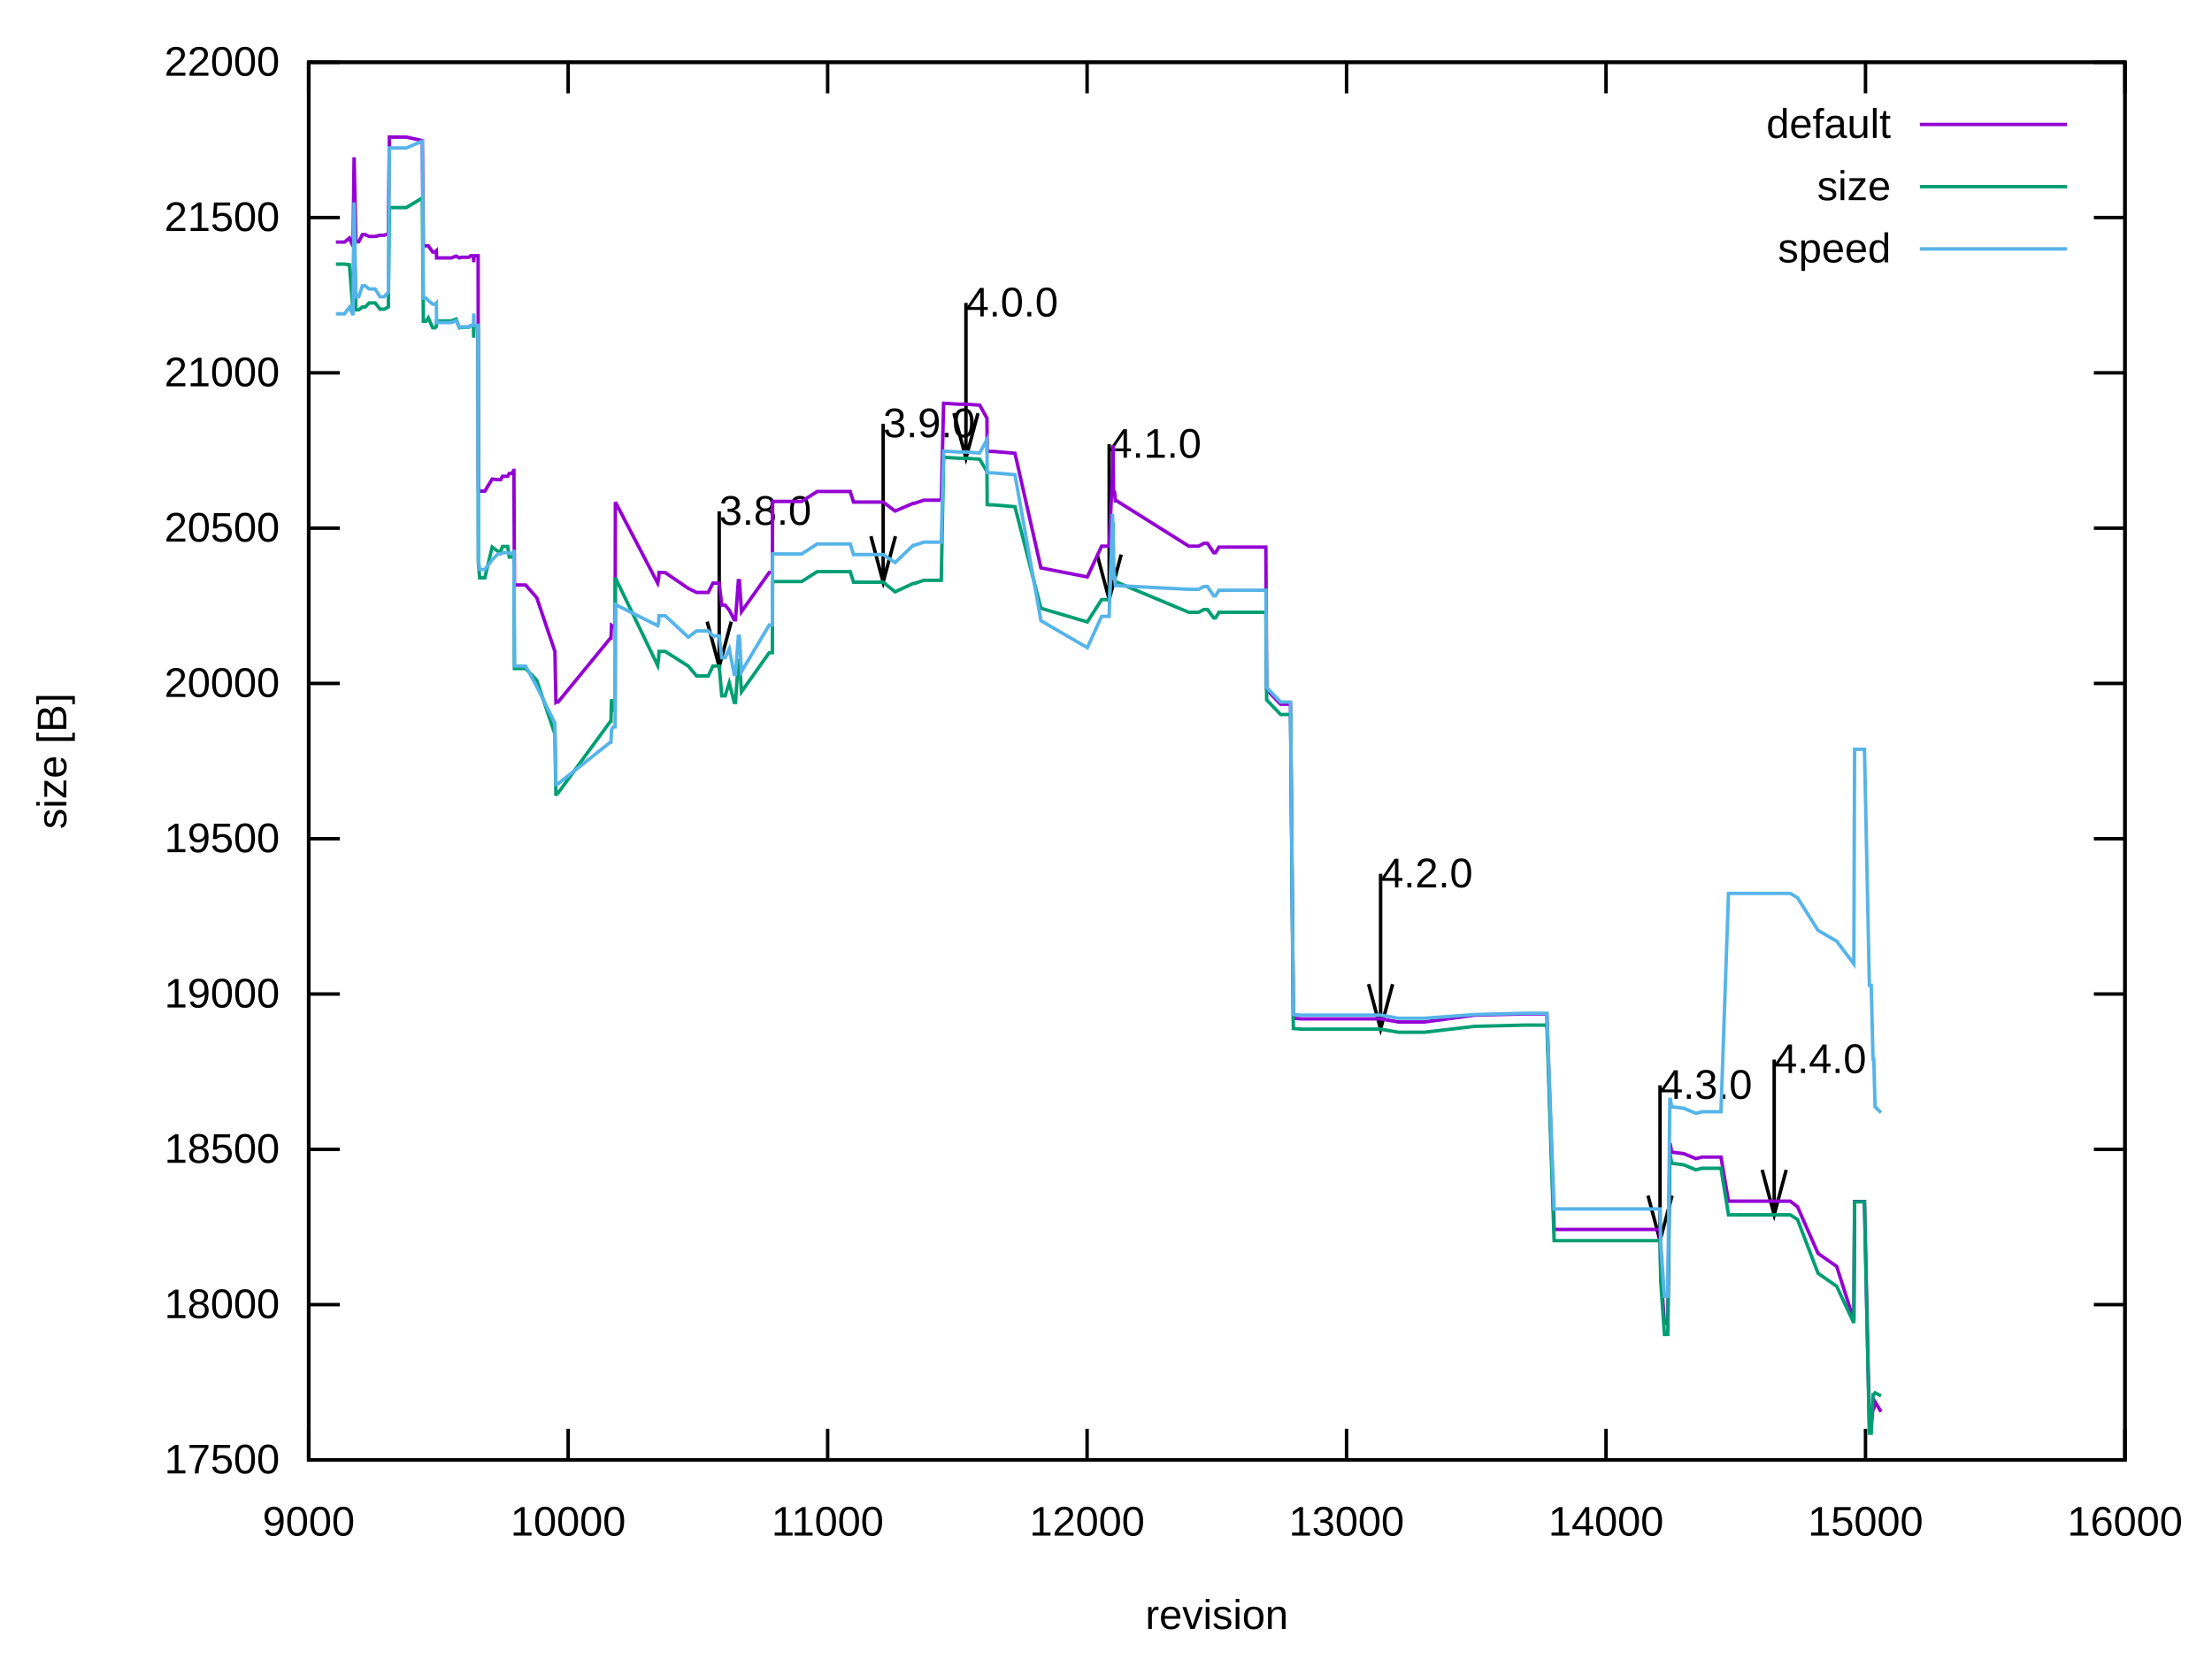
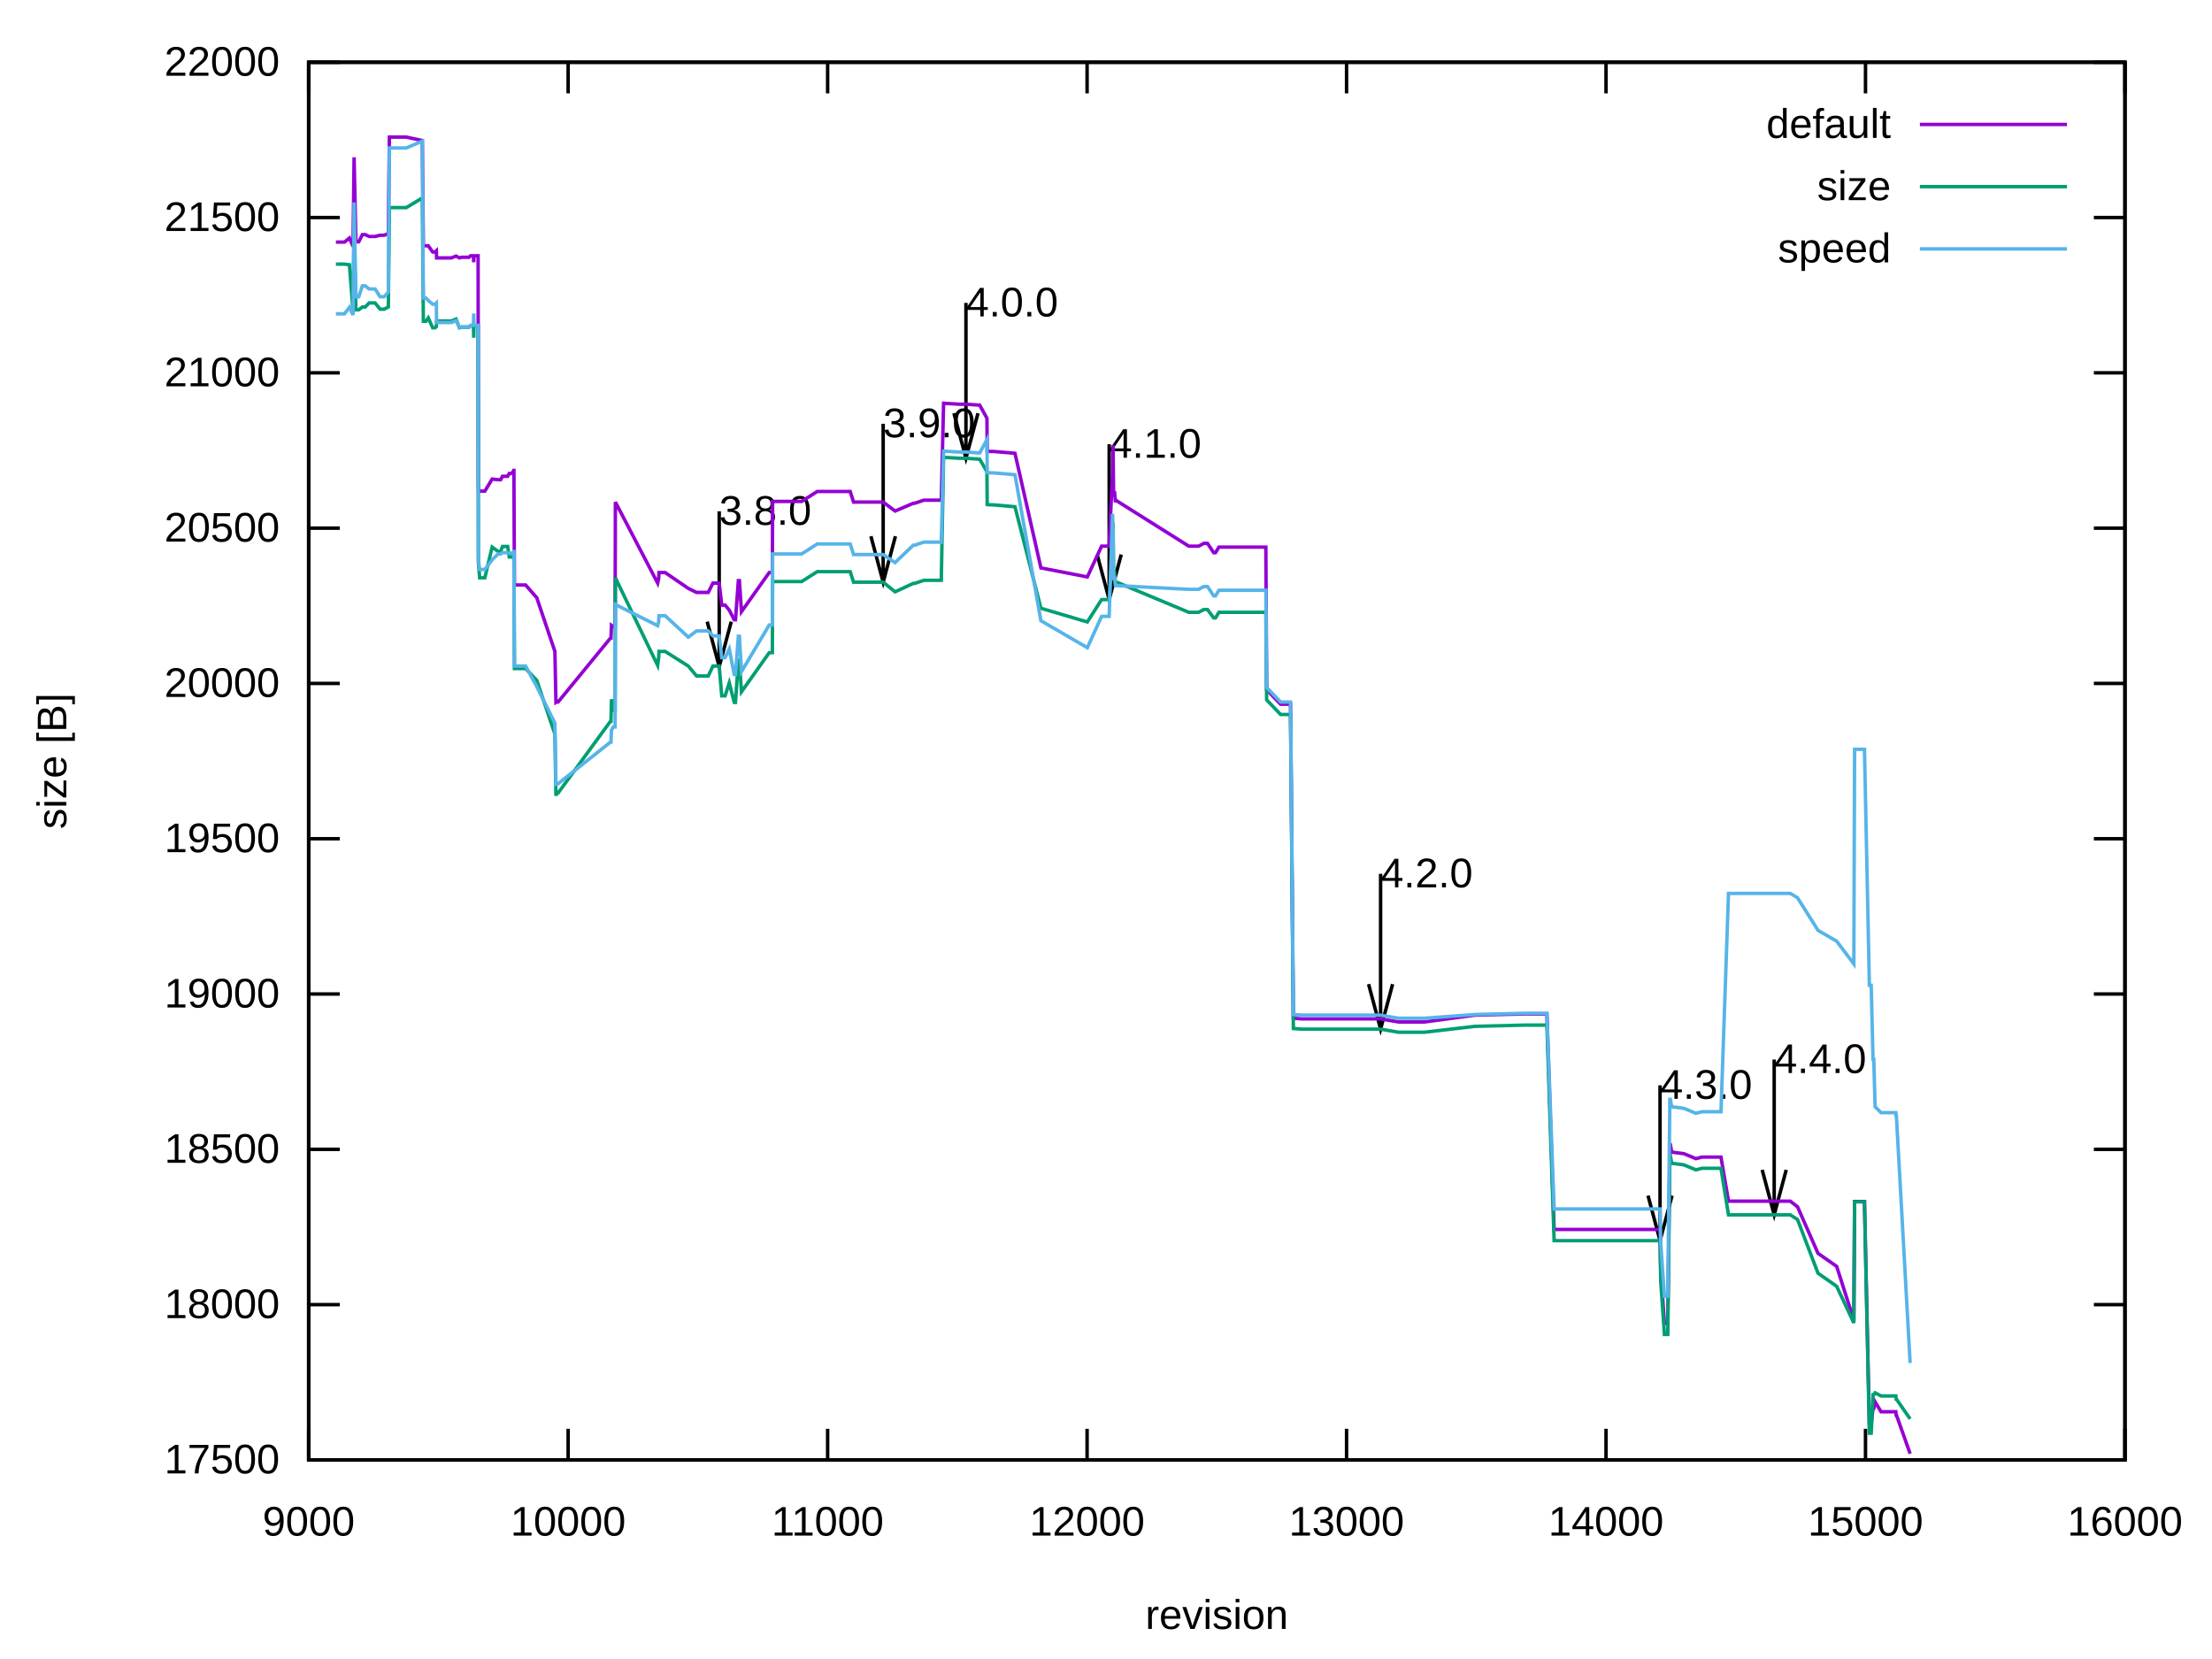
<svg xmlns="http://www.w3.org/2000/svg" xmlns:xlink="http://www.w3.org/1999/xlink" width="640" height="480" viewBox="0 0 640 480">
  <g id="gnuplot_canvas">
    <rect x="0" y="0" width="640" height="480" fill="none" />
    <defs>
      <circle id="gpDot" r="0.5" stroke-width="0.5" stroke="currentColor" />
      <path id="gpPt0" stroke-width="0.222" stroke="currentColor" d="M-1,0 h2 M0,-1 v2" />
      <path id="gpPt1" stroke-width="0.222" stroke="currentColor" d="M-1,-1 L1,1 M1,-1 L-1,1" />
      <path id="gpPt2" stroke-width="0.222" stroke="currentColor" d="M-1,0 L1,0 M0,-1 L0,1 M-1,-1 L1,1 M-1,1 L1,-1" />
      <rect id="gpPt3" stroke-width="0.222" stroke="currentColor" x="-1" y="-1" width="2" height="2" />
      <rect id="gpPt4" stroke-width="0.222" stroke="currentColor" fill="currentColor" x="-1" y="-1" width="2" height="2" />
      <circle id="gpPt5" stroke-width="0.222" stroke="currentColor" cx="0" cy="0" r="1" />
      <use xlink:href="#gpPt5" id="gpPt6" fill="currentColor" stroke="none" />
      <path id="gpPt7" stroke-width="0.222" stroke="currentColor" d="M0,-1.33 L-1.33,0.67 L1.33,0.67 z" />
      <use xlink:href="#gpPt7" id="gpPt8" fill="currentColor" stroke="none" />
      <use xlink:href="#gpPt7" id="gpPt9" stroke="currentColor" transform="rotate(180)" />
      <use xlink:href="#gpPt9" id="gpPt10" fill="currentColor" stroke="none" />
      <use xlink:href="#gpPt3" id="gpPt11" stroke="currentColor" transform="rotate(45)" />
      <use xlink:href="#gpPt11" id="gpPt12" fill="currentColor" stroke="none" />
      <path id="gpPt13" stroke-width="0.222" stroke="currentColor" d="M0,1.330 L1.265,0.411 L0.782,-1.067 L-0.782,-1.076 L-1.265,0.411 z" />
      <use xlink:href="#gpPt13" id="gpPt14" fill="currentColor" stroke="none" />
      <filter id="textbox" filterUnits="objectBoundingBox" x="0" y="0" height="1" width="1">
        <feFlood flood-color="white" flood-opacity="1" result="bgnd" />
        <feComposite in="SourceGraphic" in2="bgnd" operator="atop" />
      </filter>
      <filter id="greybox" filterUnits="objectBoundingBox" x="0" y="0" height="1" width="1">
        <feFlood flood-color="lightgrey" flood-opacity="1" result="grey" />
        <feComposite in="SourceGraphic" in2="grey" operator="atop" />
      </filter>
    </defs>
    <g fill="none" color="white" stroke="currentColor" stroke-width="1.00" stroke-linecap="butt" stroke-linejoin="miter">
</g>
    <g fill="none" color="black" stroke="currentColor" stroke-width="1.00" stroke-linecap="butt" stroke-linejoin="miter">
      <path stroke="black" d="M89.31,422.40 L98.31,422.40 M614.82,422.40 L605.82,422.40  " />
      <g transform="translate(80.92,426.30)" stroke="none" fill="black" font-family="Arial" font-size="12.00" text-anchor="end">
        <text>
          <tspan font-family="Arial"> 17500</tspan>
        </text>
      </g>
    </g>
    <g fill="none" color="black" stroke="currentColor" stroke-width="1.00" stroke-linecap="butt" stroke-linejoin="miter">
      <path stroke="black" d="M89.31,377.47 L98.31,377.47 M614.82,377.47 L605.82,377.47  " />
      <g transform="translate(80.92,381.37)" stroke="none" fill="black" font-family="Arial" font-size="12.00" text-anchor="end">
        <text>
          <tspan font-family="Arial"> 18000</tspan>
        </text>
      </g>
    </g>
    <g fill="none" color="black" stroke="currentColor" stroke-width="1.00" stroke-linecap="butt" stroke-linejoin="miter">
      <path stroke="black" d="M89.31,332.54 L98.31,332.54 M614.82,332.54 L605.82,332.54  " />
      <g transform="translate(80.92,336.44)" stroke="none" fill="black" font-family="Arial" font-size="12.00" text-anchor="end">
        <text>
          <tspan font-family="Arial"> 18500</tspan>
        </text>
      </g>
    </g>
    <g fill="none" color="black" stroke="currentColor" stroke-width="1.00" stroke-linecap="butt" stroke-linejoin="miter">
      <path stroke="black" d="M89.31,287.60 L98.31,287.60 M614.82,287.60 L605.82,287.60  " />
      <g transform="translate(80.92,291.50)" stroke="none" fill="black" font-family="Arial" font-size="12.00" text-anchor="end">
        <text>
          <tspan font-family="Arial"> 19000</tspan>
        </text>
      </g>
    </g>
    <g fill="none" color="black" stroke="currentColor" stroke-width="1.00" stroke-linecap="butt" stroke-linejoin="miter">
      <path stroke="black" d="M89.31,242.67 L98.31,242.67 M614.82,242.67 L605.82,242.67  " />
      <g transform="translate(80.92,246.57)" stroke="none" fill="black" font-family="Arial" font-size="12.00" text-anchor="end">
        <text>
          <tspan font-family="Arial"> 19500</tspan>
        </text>
      </g>
    </g>
    <g fill="none" color="black" stroke="currentColor" stroke-width="1.00" stroke-linecap="butt" stroke-linejoin="miter">
      <path stroke="black" d="M89.31,197.74 L98.31,197.74 M614.82,197.74 L605.82,197.74  " />
      <g transform="translate(80.92,201.64)" stroke="none" fill="black" font-family="Arial" font-size="12.00" text-anchor="end">
        <text>
          <tspan font-family="Arial"> 20000</tspan>
        </text>
      </g>
    </g>
    <g fill="none" color="black" stroke="currentColor" stroke-width="1.00" stroke-linecap="butt" stroke-linejoin="miter">
      <path stroke="black" d="M89.31,152.81 L98.31,152.81 M614.82,152.81 L605.82,152.81  " />
      <g transform="translate(80.92,156.71)" stroke="none" fill="black" font-family="Arial" font-size="12.00" text-anchor="end">
        <text>
          <tspan font-family="Arial"> 20500</tspan>
        </text>
      </g>
    </g>
    <g fill="none" color="black" stroke="currentColor" stroke-width="1.00" stroke-linecap="butt" stroke-linejoin="miter">
      <path stroke="black" d="M89.31,107.87 L98.31,107.87 M614.82,107.87 L605.82,107.87  " />
      <g transform="translate(80.92,111.77)" stroke="none" fill="black" font-family="Arial" font-size="12.00" text-anchor="end">
        <text>
          <tspan font-family="Arial"> 21000</tspan>
        </text>
      </g>
    </g>
    <g fill="none" color="black" stroke="currentColor" stroke-width="1.00" stroke-linecap="butt" stroke-linejoin="miter">
      <path stroke="black" d="M89.31,62.94 L98.31,62.94 M614.82,62.94 L605.82,62.94  " />
      <g transform="translate(80.92,66.84)" stroke="none" fill="black" font-family="Arial" font-size="12.00" text-anchor="end">
        <text>
          <tspan font-family="Arial"> 21500</tspan>
        </text>
      </g>
    </g>
    <g fill="none" color="black" stroke="currentColor" stroke-width="1.00" stroke-linecap="butt" stroke-linejoin="miter">
      <path stroke="black" d="M89.31,18.01 L98.31,18.01 M614.82,18.01 L605.82,18.01  " />
      <g transform="translate(80.92,21.91)" stroke="none" fill="black" font-family="Arial" font-size="12.00" text-anchor="end">
        <text>
          <tspan font-family="Arial"> 22000</tspan>
        </text>
      </g>
    </g>
    <g fill="none" color="black" stroke="currentColor" stroke-width="1.00" stroke-linecap="butt" stroke-linejoin="miter">
      <path stroke="black" d="M89.31,422.40 L89.31,413.40 M89.31,18.01 L89.31,27.01  " />
      <g transform="translate(89.31,444.30)" stroke="none" fill="black" font-family="Arial" font-size="12.00" text-anchor="middle">
        <text>
          <tspan font-family="Arial"> 9000</tspan>
        </text>
      </g>
    </g>
    <g fill="none" color="black" stroke="currentColor" stroke-width="1.00" stroke-linecap="butt" stroke-linejoin="miter">
      <path stroke="black" d="M164.38,422.40 L164.38,413.40 M164.38,18.01 L164.38,27.01  " />
      <g transform="translate(164.38,444.30)" stroke="none" fill="black" font-family="Arial" font-size="12.00" text-anchor="middle">
        <text>
          <tspan font-family="Arial"> 10000</tspan>
        </text>
      </g>
    </g>
    <g fill="none" color="black" stroke="currentColor" stroke-width="1.00" stroke-linecap="butt" stroke-linejoin="miter">
      <path stroke="black" d="M239.46,422.40 L239.46,413.40 M239.46,18.01 L239.46,27.01  " />
      <g transform="translate(239.46,444.30)" stroke="none" fill="black" font-family="Arial" font-size="12.00" text-anchor="middle">
        <text>
          <tspan font-family="Arial"> 11000</tspan>
        </text>
      </g>
    </g>
    <g fill="none" color="black" stroke="currentColor" stroke-width="1.00" stroke-linecap="butt" stroke-linejoin="miter">
      <path stroke="black" d="M314.53,422.40 L314.53,413.40 M314.53,18.01 L314.53,27.01  " />
      <g transform="translate(314.53,444.30)" stroke="none" fill="black" font-family="Arial" font-size="12.00" text-anchor="middle">
        <text>
          <tspan font-family="Arial"> 12000</tspan>
        </text>
      </g>
    </g>
    <g fill="none" color="black" stroke="currentColor" stroke-width="1.00" stroke-linecap="butt" stroke-linejoin="miter">
      <path stroke="black" d="M389.60,422.40 L389.60,413.40 M389.60,18.01 L389.60,27.01  " />
      <g transform="translate(389.60,444.30)" stroke="none" fill="black" font-family="Arial" font-size="12.00" text-anchor="middle">
        <text>
          <tspan font-family="Arial"> 13000</tspan>
        </text>
      </g>
    </g>
    <g fill="none" color="black" stroke="currentColor" stroke-width="1.00" stroke-linecap="butt" stroke-linejoin="miter">
      <path stroke="black" d="M464.67,422.40 L464.67,413.40 M464.67,18.01 L464.67,27.01  " />
      <g transform="translate(464.67,444.30)" stroke="none" fill="black" font-family="Arial" font-size="12.00" text-anchor="middle">
        <text>
          <tspan font-family="Arial"> 14000</tspan>
        </text>
      </g>
    </g>
    <g fill="none" color="black" stroke="currentColor" stroke-width="1.00" stroke-linecap="butt" stroke-linejoin="miter">
      <path stroke="black" d="M539.75,422.40 L539.75,413.40 M539.75,18.01 L539.75,27.01  " />
      <g transform="translate(539.75,444.30)" stroke="none" fill="black" font-family="Arial" font-size="12.00" text-anchor="middle">
        <text>
          <tspan font-family="Arial"> 15000</tspan>
        </text>
      </g>
    </g>
    <g fill="none" color="black" stroke="currentColor" stroke-width="1.00" stroke-linecap="butt" stroke-linejoin="miter">
      <path stroke="black" d="M614.82,422.40 L614.82,413.40 M614.82,18.01 L614.82,27.01  " />
      <g transform="translate(614.82,444.30)" stroke="none" fill="black" font-family="Arial" font-size="12.00" text-anchor="middle">
        <text>
          <tspan font-family="Arial"> 16000</tspan>
        </text>
      </g>
    </g>
    <g fill="none" color="black" stroke="currentColor" stroke-width="1.00" stroke-linecap="butt" stroke-linejoin="miter">
</g>
    <g fill="none" color="black" stroke="currentColor" stroke-width="1.00" stroke-linecap="butt" stroke-linejoin="miter">
      <path stroke="black" d="M89.31,18.01 L89.31,422.40 L614.82,422.40 L614.82,18.01 L89.31,18.01 Z  " />
      <g transform="translate(208.08,151.85)" stroke="none" fill="black" font-family="Arial" font-size="12.00" text-anchor="start">
        <text>
          <tspan font-family="Arial">3.8.0</tspan>
        </text>
      </g>
      <g transform="translate(255.52,126.51)" stroke="none" fill="black" font-family="Arial" font-size="12.00" text-anchor="start">
        <text>
          <tspan font-family="Arial">3.9.0</tspan>
        </text>
      </g>
      <g transform="translate(279.47,91.55)" stroke="none" fill="black" font-family="Arial" font-size="12.00" text-anchor="start">
        <text>
          <tspan font-family="Arial">4.0.0</tspan>
        </text>
      </g>
      <g transform="translate(320.91,132.44)" stroke="none" fill="black" font-family="Arial" font-size="12.00" text-anchor="start">
        <text>
          <tspan font-family="Arial">4.1.0</tspan>
        </text>
      </g>
      <g transform="translate(399.44,256.73)" stroke="none" fill="black" font-family="Arial" font-size="12.00" text-anchor="start">
        <text>
          <tspan font-family="Arial">4.2.0</tspan>
        </text>
      </g>
      <g transform="translate(480.29,317.92)" stroke="none" fill="black" font-family="Arial" font-size="12.00" text-anchor="start">
        <text>
          <tspan font-family="Arial">4.3.0</tspan>
        </text>
      </g>
      <g transform="translate(513.32,310.46)" stroke="none" fill="black" font-family="Arial" font-size="12.00" text-anchor="start">
        <text>
          <tspan font-family="Arial">4.4.0</tspan>
        </text>
      </g>
    </g>
    <g fill="none" color="black" stroke="currentColor" stroke-width="1.00" stroke-linecap="butt" stroke-linejoin="miter">
      <path stroke="black" d="M204.61,179.86 L208.09,192.88 L211.57,179.86 M208.09,147.94 L208.09,192.88  " />
    </g>
    <g fill="none" color="black" stroke="currentColor" stroke-width="1.00" stroke-linecap="butt" stroke-linejoin="miter">
      <path stroke="black" d="M251.98,155.15 L255.53,168.43 L259.08,155.15 M255.53,122.60 L255.53,168.43  " />
    </g>
    <g fill="none" color="black" stroke="currentColor" stroke-width="1.00" stroke-linecap="butt" stroke-linejoin="miter">
      <path stroke="black" d="M276.00,119.56 L279.48,132.58 L282.96,119.56 M279.48,87.64 L279.48,132.58  " />
    </g>
    <g fill="none" color="black" stroke="currentColor" stroke-width="1.00" stroke-linecap="butt" stroke-linejoin="miter">
      <path stroke="black" d="M317.44,160.45 L320.92,173.47 L324.40,160.45 M320.92,128.53 L320.92,173.47  " />
    </g>
    <g fill="none" color="black" stroke="currentColor" stroke-width="1.00" stroke-linecap="butt" stroke-linejoin="miter">
      <path stroke="black" d="M395.97,284.74 L399.45,297.75 L402.93,284.74 M399.45,252.82 L399.45,297.75  " />
    </g>
    <g fill="none" color="black" stroke="currentColor" stroke-width="1.00" stroke-linecap="butt" stroke-linejoin="miter">
      <path stroke="black" d="M476.82,345.93 L480.30,358.95 L483.78,345.93 M480.30,314.01 L480.30,358.95  " />
    </g>
    <g fill="none" color="black" stroke="currentColor" stroke-width="1.00" stroke-linecap="butt" stroke-linejoin="miter">
      <path stroke="black" d="M509.85,338.47 L513.33,351.49 L516.81,338.47 M513.33,306.55 L513.33,351.49  " />
    </g>
    <g fill="none" color="black" stroke="currentColor" stroke-width="1.00" stroke-linecap="butt" stroke-linejoin="miter">
</g>
    <g id="gnuplot_plot_1">
      <g fill="none" color="black" stroke="currentColor" stroke-width="1.00" stroke-linecap="butt" stroke-linejoin="miter">
        <g transform="translate(547.09,39.91)" stroke="none" fill="black" font-family="Arial" font-size="12.00" text-anchor="end">
          <text>
            <tspan font-family="Arial">default</tspan>
          </text>
        </g>
      </g>
      <g fill="none" color="black" stroke="currentColor" stroke-width="1.00" stroke-linecap="butt" stroke-linejoin="miter">
-         <path stroke="rgb(148,   0, 211)" d="M555.48,36.01 L598.04,36.01 M97.19,70.04 L98.32,70.04 L98.62,70.04 L98.84,70.04 L99.67,70.04 L101.10,68.87   L102.15,71.30 L102.45,45.51 L102.97,69.95 L103.35,69.95 L103.65,69.95 L103.80,69.95 L104.85,67.88 L104.93,67.88   L105.68,67.88 L106.80,68.42 L108.53,68.42 L109.96,68.06 L111.16,68.06 L112.36,67.62 L112.66,39.67 L113.26,39.67   L115.89,39.67 L117.54,39.67 L122.19,40.66 L122.49,71.12 L122.72,71.12 L123.24,71.12 L123.92,71.12 L125.19,72.92   L125.87,72.92 L126.25,72.56 L126.32,74.62 L126.70,74.62 L128.42,74.62 L129.85,74.62 L130.60,74.62 L131.95,74.09   L132.93,74.62 L133.53,74.44 L134.05,74.44 L134.43,74.44 L134.50,74.44 L134.58,74.44 L134.65,74.44 L135.71,74.44   L136.16,74.00 L136.76,74.00 L136.98,74.00 L137.06,75.88 L137.13,74.00 L137.21,74.00 L137.36,74.00 L137.73,74.00   L137.81,74.00 L138.03,74.00 L138.18,74.00 L138.33,74.00 L138.41,141.21 L138.78,142.11 L139.01,142.11 L139.16,142.11   L139.23,142.11 L139.31,142.11 L140.28,142.11 L142.39,138.61 L144.11,138.79 L144.86,138.79 L145.39,137.80 L145.69,137.80   L146.44,137.80 L146.67,137.80 L146.74,137.80 L146.82,137.80 L146.89,137.80 L147.34,136.99 L148.17,136.99 L148.62,136.09   L148.69,136.09 L148.84,169.25 L149.14,169.25 L149.59,169.25 L149.89,169.25 L149.97,169.25 L150.49,169.25 L150.72,169.25   L150.79,169.25 L150.87,169.25 L151.62,169.25 L151.77,169.25 L152.07,169.25 L155.30,172.94 L160.55,188.48 L160.85,203.22   L161.00,203.13 L161.08,203.13 L161.46,203.13 L176.62,184.62 L176.77,184.62 L176.92,180.93 L177.45,181.29 L177.97,181.29   L178.05,145.26 L190.28,168.71 L190.58,167.36 L190.66,165.66 L191.86,165.66 L191.93,165.66 L192.46,165.66 L199.14,170.24   L201.54,171.41 L202.67,171.41 L204.92,171.41 L206.27,168.71 L208.08,168.71 L208.83,175.09 L209.50,175.09 L209.80,175.09   L211.00,176.53 L212.43,179.32 L212.80,179.32 L213.63,167.99 L213.93,167.99 L214.53,176.98 L222.56,165.66 L223.09,165.66   L223.39,165.66 L223.47,165.66 L223.54,145.08 L223.69,145.08 L224.44,145.08 L231.95,145.08 L236.45,142.20 L237.50,142.20   L245.99,142.20 L246.96,145.26 L250.72,145.26 L255.52,145.26 L258.97,147.86 L264.23,145.62 L264.61,145.62 L267.31,144.72   L272.11,144.72 L272.34,144.72 L273.01,116.68 L277.52,116.95 L277.67,116.95 L279.47,116.95 L283.45,117.22 L285.55,120.99   L285.63,130.52 L286.38,130.61 L286.75,130.61 L286.83,130.61 L287.28,130.61 L287.35,130.61 L293.66,131.15 L301.17,164.31   L314.60,166.92 L318.73,158.02 L320.91,158.02 L321.89,136.72 L322.04,128.81 L322.19,142.56 L322.49,142.56 L322.71,144.90   L323.09,144.90 L343.96,158.02 L345.68,158.02 L346.81,158.02 L348.31,157.21 L349.36,157.21 L351.16,159.91 L351.69,159.91   L352.67,158.29 L362.73,158.29 L365.05,158.29 L366.25,158.29 L366.48,199.54 L370.53,203.76 L373.39,203.76 L374.21,294.61   L376.61,294.79 L379.24,294.79 L380.22,294.79 L381.42,294.79 L382.09,294.79 L387.27,294.79 L399.44,294.79 L404.62,295.69   L412.12,295.69 L426.76,293.71 L441.33,293.35 L442.08,293.35 L442.83,293.35 L445.76,293.35 L447.56,293.35 L449.66,355.72   L457.17,355.72 L464.67,355.72 L478.49,355.72 L480.29,355.72 L480.51,367.67 L481.57,382.86 L482.32,382.86 L482.54,382.95   L483.14,331.19 L483.29,331.19 L483.67,333.34 L487.20,333.79 L490.65,335.23 L492.45,334.78 L494.55,334.78 L495.08,334.78   L497.93,334.78 L500.11,347.54 L502.96,347.54 L504.31,347.54 L513.32,347.54 L513.47,347.54 L517.98,347.54 L520.08,349.16   L526.01,362.64 L531.41,366.41 L536.37,381.96 L536.59,347.63 L539.45,347.63 L540.87,412.25 L541.40,412.25 L541.92,407.48   L542.15,407.48 L542.52,405.60 L544.25,408.47  " />
+         <path stroke="rgb(148,   0, 211)" d="M555.48,36.01 L598.04,36.01 M97.19,70.04 L98.32,70.04 L98.62,70.04 L98.84,70.04 L99.67,70.04 L101.10,68.87   L102.15,71.30 L102.45,45.51 L102.97,69.95 L103.35,69.95 L103.65,69.95 L103.80,69.95 L104.85,67.88 L104.93,67.88   L105.68,67.88 L106.80,68.42 L108.53,68.42 L109.96,68.06 L111.16,68.06 L112.36,67.62 L112.66,39.67 L113.26,39.67   L115.89,39.67 L117.54,39.67 L122.19,40.66 L122.49,71.12 L122.72,71.12 L123.24,71.12 L123.92,71.12 L125.19,72.92   L125.87,72.92 L126.25,72.56 L126.32,74.62 L126.70,74.62 L128.42,74.62 L129.85,74.62 L130.60,74.62 L131.95,74.09   L132.93,74.62 L133.53,74.44 L134.05,74.44 L134.43,74.44 L134.50,74.44 L134.58,74.44 L134.65,74.44 L135.71,74.44   L136.16,74.00 L136.76,74.00 L136.98,74.00 L137.06,75.88 L137.13,74.00 L137.21,74.00 L137.36,74.00 L137.73,74.00   L137.81,74.00 L138.03,74.00 L138.18,74.00 L138.33,74.00 L138.41,141.21 L138.78,142.11 L139.01,142.11 L139.16,142.11   L139.23,142.11 L139.31,142.11 L140.28,142.11 L142.39,138.61 L144.11,138.79 L144.86,138.79 L145.39,137.80 L145.69,137.80   L146.44,137.80 L146.67,137.80 L146.74,137.80 L146.82,137.80 L146.89,137.80 L147.34,136.99 L148.17,136.99 L148.62,136.09   L148.69,136.09 L148.84,169.25 L149.14,169.25 L149.59,169.25 L149.89,169.25 L149.97,169.25 L150.49,169.25 L150.72,169.25   L150.79,169.25 L150.87,169.25 L151.62,169.25 L151.77,169.25 L152.07,169.25 L155.30,172.94 L160.55,188.48 L160.85,203.22   L161.00,203.13 L161.08,203.13 L161.46,203.13 L176.62,184.62 L176.77,184.62 L176.92,180.93 L177.45,181.29 L177.97,181.29   L178.05,145.26 L190.28,168.71 L190.58,167.36 L190.66,165.66 L191.86,165.66 L191.93,165.66 L192.46,165.66 L199.14,170.24   L201.54,171.41 L202.67,171.41 L204.92,171.41 L206.27,168.71 L208.08,168.71 L208.83,175.09 L209.50,175.09 L209.80,175.09   L211.00,176.53 L212.43,179.32 L212.80,179.32 L213.63,167.99 L213.93,167.99 L214.53,176.98 L222.56,165.66 L223.09,165.66   L223.39,165.66 L223.47,165.66 L223.54,145.08 L223.69,145.08 L224.44,145.08 L231.95,145.08 L236.45,142.20 L237.50,142.20   L245.99,142.20 L246.96,145.26 L250.72,145.26 L255.52,145.26 L258.97,147.86 L264.23,145.62 L264.61,145.62 L267.31,144.72   L272.11,144.72 L272.34,144.72 L273.01,116.68 L277.52,116.95 L277.67,116.95 L279.47,116.95 L283.45,117.22 L285.55,120.99   L285.63,130.52 L286.38,130.61 L286.75,130.61 L286.83,130.61 L287.28,130.61 L287.35,130.61 L293.66,131.15 L301.17,164.31   L314.60,166.92 L318.73,158.02 L320.91,158.02 L321.89,136.72 L322.04,128.81 L322.19,142.56 L322.49,142.56 L322.71,144.90   L323.09,144.90 L343.96,158.02 L345.68,158.02 L346.81,158.02 L348.31,157.21 L349.36,157.21 L351.16,159.91 L351.69,159.91   L352.67,158.29 L362.73,158.29 L365.05,158.29 L366.25,158.29 L366.48,199.54 L370.53,203.76 L373.39,203.76 L374.21,294.61   L376.61,294.79 L379.24,294.79 L380.22,294.79 L381.42,294.79 L382.09,294.79 L387.27,294.79 L399.44,294.79 L404.62,295.69   L412.12,295.69 L426.76,293.71 L441.33,293.35 L442.08,293.35 L442.83,293.35 L445.76,293.35 L447.56,293.35 L449.66,355.72   L457.17,355.72 L464.67,355.72 L478.49,355.72 L480.29,355.72 L480.51,367.67 L481.57,382.86 L482.32,382.86 L482.54,382.95   L483.14,331.19 L483.29,331.19 L483.67,333.34 L487.20,333.79 L490.65,335.23 L492.45,334.78 L494.55,334.78 L495.08,334.78   L497.93,334.78 L500.11,347.54 L502.96,347.54 L504.31,347.54 L513.32,347.54 L513.47,347.54 L517.98,347.54 L520.08,349.16   L526.01,362.64 L531.41,366.41 L536.37,381.96 L536.59,347.63 L539.45,347.63 L540.87,412.25 L541.40,412.25 L541.92,407.48   L542.15,407.48 L542.52,405.60 L544.25,408.47 L546.73,408.47 L547.55,408.47 L548.53,408.47 L548.61,409.37 L548.68,409.37   L552.66,420.60  " />
      </g>
    </g>
    <g id="gnuplot_plot_2">
      <g fill="none" color="black" stroke="currentColor" stroke-width="1.00" stroke-linecap="butt" stroke-linejoin="miter">
        <g transform="translate(547.09,57.91)" stroke="none" fill="black" font-family="Arial" font-size="12.00" text-anchor="end">
          <text>
            <tspan font-family="Arial">size</tspan>
          </text>
        </g>
      </g>
      <g fill="none" color="black" stroke="currentColor" stroke-width="1.00" stroke-linecap="butt" stroke-linejoin="miter">
-         <path stroke="rgb(  0, 158, 115)" d="M555.48,54.01 L598.04,54.01 M97.19,76.42 L98.32,76.42 L98.62,76.42 L98.84,76.42 L99.67,76.42 L101.10,76.60   L102.15,90.17 L102.45,66.36 L102.97,89.63 L103.35,89.63 L103.65,89.63 L103.80,89.63 L104.85,88.82 L104.93,88.82   L105.68,88.82 L106.80,87.65 L108.53,87.65 L109.96,89.45 L111.16,89.45 L112.36,88.82 L112.66,60.07 L113.26,60.07   L115.89,60.07 L117.54,60.07 L122.19,57.28 L122.49,92.96 L122.72,92.96 L123.24,92.96 L123.92,91.97 L125.19,94.84   L125.87,94.84 L126.25,94.48 L126.32,92.87 L126.70,92.87 L128.42,92.87 L129.85,92.87 L130.60,92.87 L131.95,92.33   L132.93,94.84 L133.53,94.66 L134.05,94.66 L134.43,94.66 L134.50,94.66 L134.58,94.66 L134.65,94.66 L135.71,94.66   L136.16,94.22 L136.76,94.22 L136.98,94.22 L137.06,97.72 L137.13,94.22 L137.21,94.22 L137.36,94.22 L137.73,94.22   L137.81,94.22 L138.03,94.22 L138.18,94.22 L138.33,94.22 L138.41,162.69 L138.78,167.18 L139.01,167.18 L139.16,167.18   L139.23,167.18 L139.31,167.18 L140.28,167.18 L142.39,158.29 L144.11,159.55 L144.86,159.55 L145.39,158.11 L145.69,158.11   L146.44,158.11 L146.67,158.11 L146.74,158.11 L146.82,158.11 L146.89,158.11 L147.34,161.16 L148.17,161.16 L148.62,160.27   L148.69,160.27 L148.84,193.43 L149.14,193.43 L149.59,193.43 L149.89,193.43 L149.97,193.43 L150.49,193.43 L150.72,193.43   L150.79,193.43 L150.87,193.43 L151.62,193.43 L151.77,193.43 L152.07,193.43 L155.30,196.84 L160.55,212.39 L160.85,230.27   L161.00,229.46 L161.08,229.46 L161.46,229.46 L176.62,208.70 L176.77,208.70 L176.92,202.32 L177.45,205.56 L177.97,205.56   L178.05,167.18 L190.28,192.53 L190.58,190.19 L190.66,188.48 L191.86,188.48 L191.93,188.48 L192.46,188.48 L199.14,192.71   L201.54,195.58 L202.67,195.58 L204.92,195.58 L206.27,192.71 L208.08,192.71 L208.83,201.33 L209.50,201.33 L209.80,201.33   L211.00,197.56 L212.43,203.22 L212.80,203.22 L213.63,191.09 L213.93,191.09 L214.53,200.17 L222.56,188.84 L223.09,188.84   L223.39,188.84 L223.47,188.84 L223.54,168.26 L223.69,168.26 L224.44,168.26 L231.95,168.26 L236.45,165.39 L237.50,165.39   L245.99,165.39 L246.96,168.44 L250.72,168.44 L255.52,168.44 L258.97,171.23 L264.23,168.80 L264.61,168.80 L267.31,167.90   L272.11,167.90 L272.34,167.90 L273.01,132.32 L277.52,132.59 L277.67,132.59 L279.47,132.59 L283.45,132.86 L285.55,136.45   L285.63,145.98 L286.38,146.07 L286.75,146.07 L286.83,146.07 L287.28,146.07 L287.35,146.07 L293.66,146.61 L301.17,175.99   L314.60,179.95 L318.73,173.48 L320.91,173.48 L321.89,159.01 L322.04,151.19 L322.19,165.75 L322.49,165.75 L322.71,168.44   L323.09,168.44 L343.96,177.16 L345.68,177.16 L346.81,177.16 L348.31,176.35 L349.36,176.35 L351.16,178.78 L351.69,178.78   L352.67,177.16 L362.73,177.16 L365.05,177.16 L366.25,177.16 L366.48,202.50 L370.53,206.73 L373.39,206.73 L374.21,297.58   L376.61,297.76 L379.24,297.76 L380.22,297.76 L381.42,297.76 L382.09,297.76 L387.27,297.76 L399.44,297.76 L404.62,298.66   L412.12,298.66 L426.76,296.95 L441.33,296.59 L442.08,296.59 L442.83,296.59 L445.76,296.59 L447.56,296.59 L449.66,358.96   L457.17,358.96 L464.67,358.96 L478.49,358.96 L480.29,358.96 L480.51,370.91 L481.57,386.09 L482.32,386.09 L482.54,386.09   L483.14,334.42 L483.29,334.42 L483.67,336.58 L487.20,337.03 L490.65,338.47 L492.45,338.02 L494.55,338.02 L495.08,338.02   L497.93,338.02 L500.11,351.50 L502.96,351.50 L504.31,351.50 L513.32,351.50 L513.47,351.50 L517.98,351.50 L520.08,352.84   L526.01,368.39 L531.41,372.17 L536.37,382.77 L536.59,347.72 L539.45,347.72 L540.87,414.67 L541.40,414.67 L541.92,403.53   L542.15,403.53 L542.52,402.99 L544.25,403.89  " />
+         <path stroke="rgb(  0, 158, 115)" d="M555.48,54.01 L598.04,54.01 M97.19,76.42 L98.32,76.42 L98.62,76.42 L98.84,76.42 L99.67,76.42 L101.10,76.60   L102.15,90.17 L102.45,66.36 L102.97,89.63 L103.35,89.63 L103.65,89.63 L103.80,89.63 L104.85,88.82 L104.93,88.82   L105.68,88.82 L106.80,87.65 L108.53,87.65 L109.96,89.45 L111.16,89.45 L112.36,88.82 L112.66,60.07 L113.26,60.07   L115.89,60.07 L117.54,60.07 L122.19,57.28 L122.49,92.96 L122.72,92.96 L123.24,92.96 L123.92,91.97 L125.19,94.84   L125.87,94.84 L126.25,94.48 L126.32,92.87 L126.70,92.87 L128.42,92.87 L129.85,92.87 L130.60,92.87 L131.95,92.33   L132.93,94.84 L133.53,94.66 L134.05,94.66 L134.43,94.66 L134.50,94.66 L134.58,94.66 L134.65,94.66 L135.71,94.66   L136.16,94.22 L136.76,94.22 L136.98,94.22 L137.06,97.72 L137.13,94.22 L137.21,94.22 L137.36,94.22 L137.73,94.22   L137.81,94.22 L138.03,94.22 L138.18,94.22 L138.33,94.22 L138.41,162.69 L138.78,167.18 L139.01,167.18 L139.16,167.18   L139.23,167.18 L139.31,167.18 L140.28,167.18 L142.39,158.29 L144.11,159.55 L144.86,159.55 L145.39,158.11 L145.69,158.11   L146.44,158.11 L146.67,158.11 L146.74,158.11 L146.82,158.11 L146.89,158.11 L147.34,161.16 L148.17,161.16 L148.62,160.27   L148.69,160.27 L148.84,193.43 L149.14,193.43 L149.59,193.43 L149.89,193.43 L149.97,193.43 L150.49,193.43 L150.72,193.43   L150.79,193.43 L150.87,193.43 L151.62,193.43 L151.77,193.43 L152.07,193.43 L155.30,196.84 L160.55,212.39 L160.85,230.27   L161.00,229.46 L161.08,229.46 L161.46,229.46 L176.62,208.70 L176.77,208.70 L176.92,202.32 L177.45,205.56 L177.97,205.56   L178.05,167.18 L190.28,192.53 L190.58,190.19 L190.66,188.48 L191.86,188.48 L191.93,188.48 L192.46,188.48 L199.14,192.71   L201.54,195.58 L202.67,195.58 L204.92,195.58 L206.27,192.71 L208.08,192.71 L208.83,201.33 L209.50,201.33 L209.80,201.33   L211.00,197.56 L212.43,203.22 L212.80,203.22 L213.63,191.09 L213.93,191.09 L214.53,200.17 L222.56,188.84 L223.09,188.84   L223.39,188.84 L223.47,188.84 L223.54,168.26 L223.69,168.26 L224.44,168.26 L231.95,168.26 L236.45,165.39 L237.50,165.39   L245.99,165.39 L246.96,168.44 L250.72,168.44 L255.52,168.44 L258.97,171.23 L264.23,168.80 L264.61,168.80 L267.31,167.90   L272.11,167.90 L272.34,167.90 L273.01,132.32 L277.52,132.59 L277.67,132.59 L279.47,132.59 L283.45,132.86 L285.55,136.45   L285.63,145.98 L286.38,146.07 L286.75,146.07 L286.83,146.07 L287.28,146.07 L287.35,146.07 L293.66,146.61 L301.17,175.99   L314.60,179.95 L318.73,173.48 L320.91,173.48 L321.89,159.01 L322.04,151.19 L322.19,165.75 L322.49,165.75 L322.71,168.44   L323.09,168.44 L343.96,177.16 L345.68,177.16 L346.81,177.16 L348.31,176.35 L349.36,176.35 L351.16,178.78 L351.69,178.78   L352.67,177.16 L362.73,177.16 L365.05,177.16 L366.25,177.16 L366.48,202.50 L370.53,206.73 L373.39,206.73 L374.21,297.58   L376.61,297.76 L379.24,297.76 L380.22,297.76 L381.42,297.76 L382.09,297.76 L387.27,297.76 L399.44,297.76 L404.62,298.66   L412.12,298.66 L426.76,296.95 L441.33,296.59 L442.08,296.59 L442.83,296.59 L445.76,296.59 L447.56,296.59 L449.66,358.96   L457.17,358.96 L464.67,358.96 L478.49,358.96 L480.29,358.96 L480.51,370.91 L481.57,386.09 L482.32,386.09 L482.54,386.09   L483.14,334.42 L483.29,334.42 L483.67,336.58 L487.20,337.03 L490.65,338.47 L492.45,338.02 L494.55,338.02 L495.08,338.02   L497.93,338.02 L500.11,351.50 L502.96,351.50 L504.31,351.50 L513.32,351.50 L513.47,351.50 L517.98,351.50 L520.08,352.84   L526.01,368.39 L531.41,372.17 L536.37,382.77 L536.59,347.72 L539.45,347.72 L540.87,414.67 L541.40,414.67 L541.92,403.53   L542.15,403.53 L542.52,402.99 L544.25,403.89 L546.73,403.89 L547.55,403.89 L548.53,403.89 L548.61,404.79 L548.68,404.79   L552.66,410.54  " />
      </g>
    </g>
    <g id="gnuplot_plot_3">
      <g fill="none" color="black" stroke="currentColor" stroke-width="1.00" stroke-linecap="butt" stroke-linejoin="miter">
        <g transform="translate(547.09,75.91)" stroke="none" fill="black" font-family="Arial" font-size="12.00" text-anchor="end">
          <text>
            <tspan font-family="Arial">speed</tspan>
          </text>
        </g>
      </g>
      <g fill="none" color="black" stroke="currentColor" stroke-width="1.00" stroke-linecap="butt" stroke-linejoin="miter">
-         <path stroke="rgb( 86, 180, 233)" d="M555.48,72.01 L598.04,72.01 M97.19,90.80 L98.32,90.80 L98.62,90.80 L98.84,90.80 L99.67,90.80 L101.10,88.91   L102.15,91.16 L102.45,58.54 L102.97,85.86 L103.35,85.86 L103.65,85.86 L103.80,85.86 L104.85,82.71 L104.93,82.71   L105.68,82.71 L106.80,83.61 L108.53,83.61 L109.96,85.86 L111.16,85.86 L112.36,84.51 L112.66,42.81 L113.26,42.81   L115.89,42.81 L117.54,42.81 L122.19,40.84 L122.49,86.22 L122.72,86.22 L123.24,86.22 L123.92,86.94 L125.19,88.01   L125.87,88.01 L126.25,87.65 L126.32,93.32 L126.70,93.32 L128.42,93.32 L129.85,93.32 L130.60,93.32 L131.95,92.78   L132.93,94.75 L133.53,94.57 L134.05,94.57 L134.43,94.57 L134.50,94.57 L134.58,94.57 L134.65,94.57 L135.71,94.57   L136.16,94.13 L136.76,94.13 L136.98,94.13 L137.06,90.71 L137.13,94.13 L137.21,94.13 L137.36,94.13 L137.73,94.13   L137.81,94.13 L138.03,94.13 L138.18,94.13 L138.33,94.13 L138.41,161.97 L138.78,164.76 L139.01,164.76 L139.16,164.76   L139.23,164.76 L139.31,164.76 L140.28,164.76 L142.39,161.97 L144.11,160.27 L144.86,160.27 L145.39,159.91 L145.69,159.91   L146.44,159.91 L146.67,159.91 L146.74,159.91 L146.82,159.91 L146.89,159.91 L147.34,160.09 L148.17,160.09 L148.62,159.55   L148.69,159.55 L148.84,192.71 L149.14,192.71 L149.59,192.71 L149.89,192.71 L149.97,192.71 L150.49,192.71 L150.72,192.71   L150.79,192.71 L150.87,192.71 L151.62,192.71 L151.77,192.71 L152.07,192.71 L155.30,198.64 L160.55,209.24 L160.85,226.85   L161.00,226.77 L161.08,226.77 L161.46,226.77 L176.62,214.72 L176.77,214.72 L176.92,211.22 L177.45,210.32 L177.97,210.32   L178.05,174.91 L190.28,181.02 L190.58,179.86 L190.66,178.15 L191.86,178.15 L191.93,178.15 L192.46,178.15 L199.14,184.35   L201.54,182.55 L202.67,182.55 L204.92,182.55 L206.27,183.99 L208.08,183.99 L208.83,190.28 L209.50,190.28 L209.80,190.28   L211.00,187.76 L212.43,195.13 L212.80,195.13 L213.63,184.08 L213.93,184.08 L214.53,194.32 L222.56,180.84 L223.09,180.84   L223.39,180.84 L223.47,180.84 L223.54,160.27 L223.69,160.27 L224.44,160.27 L231.95,160.27 L236.45,157.39 L237.50,157.39   L245.99,157.39 L246.96,160.45 L250.72,160.45 L255.52,160.45 L258.97,162.78 L264.23,157.75 L264.61,157.75 L267.31,156.85   L272.11,156.85 L272.34,156.85 L273.01,130.52 L277.52,130.79 L277.67,130.79 L279.47,130.79 L283.45,131.06 L285.55,127.20   L285.63,136.72 L286.38,136.81 L286.75,136.81 L286.83,136.81 L287.28,136.81 L287.35,136.81 L293.66,137.35 L301.17,179.59   L314.60,187.40 L318.73,178.33 L320.91,178.33 L321.89,148.67 L322.04,153.35 L322.19,167.10 L322.49,167.10 L322.71,169.43   L323.09,169.43 L343.96,170.51 L345.68,170.51 L346.81,170.51 L348.31,169.70 L349.36,169.70 L351.16,172.40 L351.69,172.40   L352.67,170.78 L362.73,170.78 L365.05,170.78 L366.25,170.78 L366.48,198.91 L370.53,203.13 L373.39,203.13 L374.21,293.53   L376.61,293.71 L379.24,293.71 L380.22,293.71 L381.42,293.71 L382.09,293.71 L387.27,293.71 L399.44,293.71 L404.62,294.61   L412.12,294.61 L426.76,293.53 L441.33,293.17 L442.08,293.17 L442.83,293.17 L445.76,293.17 L447.56,293.17 L449.66,349.79   L457.17,349.79 L464.67,349.79 L478.49,349.79 L480.29,349.79 L480.51,359.85 L481.57,375.04 L482.32,375.04 L482.54,375.04   L483.14,318.07 L483.29,318.07 L483.67,320.22 L487.20,320.67 L490.65,322.11 L492.45,321.66 L494.55,321.66 L495.08,321.66   L497.93,321.66 L500.11,258.49 L502.96,258.49 L504.31,258.49 L513.32,258.49 L513.47,258.49 L517.98,258.49 L520.08,259.75   L526.01,269.18 L531.41,272.33 L536.37,278.89 L536.59,216.79 L539.45,216.79 L540.87,285.09 L541.40,285.09 L541.92,306.47   L542.15,306.47 L542.52,320.22 L544.25,321.93  " />
+         <path stroke="rgb( 86, 180, 233)" d="M555.48,72.01 L598.04,72.01 M97.19,90.80 L98.32,90.80 L98.62,90.80 L98.84,90.80 L99.67,90.80 L101.10,88.91   L102.15,91.16 L102.45,58.54 L102.97,85.86 L103.35,85.86 L103.65,85.86 L103.80,85.86 L104.85,82.71 L104.93,82.71   L105.68,82.71 L106.80,83.61 L108.53,83.61 L109.96,85.86 L111.16,85.86 L112.36,84.51 L112.66,42.81 L113.26,42.81   L115.89,42.81 L117.54,42.81 L122.19,40.84 L122.49,86.22 L122.72,86.22 L123.24,86.22 L123.92,86.94 L125.19,88.01   L125.87,88.01 L126.25,87.65 L126.32,93.32 L126.70,93.32 L128.42,93.32 L129.85,93.32 L130.60,93.32 L131.95,92.78   L132.93,94.75 L133.53,94.57 L134.05,94.57 L134.43,94.57 L134.50,94.57 L134.58,94.57 L134.65,94.57 L135.71,94.57   L136.16,94.13 L136.76,94.13 L136.98,94.13 L137.06,90.71 L137.13,94.13 L137.21,94.13 L137.36,94.13 L137.73,94.13   L137.81,94.13 L138.03,94.13 L138.18,94.13 L138.33,94.13 L138.41,161.97 L138.78,164.76 L139.01,164.76 L139.16,164.76   L139.23,164.76 L139.31,164.76 L140.28,164.76 L142.39,161.97 L144.11,160.27 L144.86,160.27 L145.39,159.91 L145.69,159.91   L146.44,159.91 L146.67,159.91 L146.74,159.91 L146.82,159.91 L146.89,159.91 L147.34,160.09 L148.17,160.09 L148.62,159.55   L148.69,159.55 L148.84,192.71 L149.14,192.71 L149.59,192.71 L149.89,192.71 L149.97,192.71 L150.49,192.71 L150.72,192.71   L150.79,192.71 L150.87,192.71 L151.62,192.71 L151.77,192.71 L152.07,192.71 L155.30,198.64 L160.55,209.24 L160.85,226.85   L161.00,226.77 L161.08,226.77 L161.46,226.77 L176.62,214.72 L176.77,214.72 L176.92,211.22 L177.45,210.32 L177.97,210.32   L178.05,174.91 L190.28,181.02 L190.58,179.86 L190.66,178.15 L191.86,178.15 L191.93,178.15 L192.46,178.15 L199.14,184.35   L201.54,182.55 L202.67,182.55 L204.92,182.55 L206.27,183.99 L208.08,183.99 L208.83,190.28 L209.50,190.28 L209.80,190.28   L211.00,187.76 L212.43,195.13 L212.80,195.13 L213.63,184.08 L213.93,184.08 L214.53,194.32 L222.56,180.84 L223.09,180.84   L223.39,180.84 L223.47,180.84 L223.54,160.27 L223.69,160.27 L224.44,160.27 L231.95,160.27 L236.45,157.39 L237.50,157.39   L245.99,157.39 L246.96,160.45 L250.72,160.45 L255.52,160.45 L258.97,162.78 L264.23,157.75 L264.61,157.75 L267.31,156.85   L272.11,156.85 L272.34,156.85 L273.01,130.52 L277.52,130.79 L277.67,130.79 L279.47,130.79 L283.45,131.06 L285.55,127.20   L285.63,136.72 L286.38,136.81 L286.75,136.81 L286.83,136.81 L287.28,136.81 L287.35,136.81 L293.66,137.35 L301.17,179.59   L314.60,187.40 L318.73,178.33 L320.91,178.33 L321.89,148.67 L322.04,153.35 L322.19,167.10 L322.49,167.10 L322.71,169.43   L323.09,169.43 L343.96,170.51 L345.68,170.51 L346.81,170.51 L348.31,169.70 L349.36,169.70 L351.16,172.40 L351.69,172.40   L352.67,170.78 L362.73,170.78 L365.05,170.78 L366.25,170.78 L366.48,198.91 L370.53,203.13 L373.39,203.13 L374.21,293.53   L376.61,293.71 L379.24,293.71 L380.22,293.71 L381.42,293.71 L382.09,293.71 L387.27,293.71 L399.44,293.71 L404.62,294.61   L412.12,294.61 L426.76,293.53 L441.33,293.17 L442.08,293.17 L442.83,293.17 L445.76,293.17 L447.56,293.17 L449.66,349.79   L457.17,349.79 L464.67,349.79 L478.49,349.79 L480.29,349.79 L480.51,359.85 L481.57,375.04 L482.32,375.04 L482.54,375.04   L483.14,318.07 L483.29,318.07 L483.67,320.22 L487.20,320.67 L490.65,322.11 L492.45,321.66 L494.55,321.66 L495.08,321.66   L497.93,321.66 L500.11,258.49 L502.96,258.49 L504.31,258.49 L513.32,258.49 L513.47,258.49 L517.98,258.49 L520.08,259.75   L526.01,269.18 L531.41,272.33 L536.37,278.89 L536.59,216.79 L539.45,216.79 L540.87,285.09 L541.40,285.09 L541.92,306.47   L542.15,306.47 L542.52,320.22 L544.25,321.93 L546.73,321.93 L547.55,321.93 L548.53,321.93 L548.61,322.83 L548.68,322.83   L552.66,394.36  " />
      </g>
    </g>
    <g fill="none" color="white" stroke="rgb( 86, 180, 233)" stroke-width="2.00" stroke-linecap="butt" stroke-linejoin="miter">
</g>
    <g fill="none" color="black" stroke="currentColor" stroke-width="2.00" stroke-linecap="butt" stroke-linejoin="miter">
</g>
    <g fill="none" color="black" stroke="black" stroke-width="1.00" stroke-linecap="butt" stroke-linejoin="miter">
</g>
    <g fill="none" color="black" stroke="currentColor" stroke-width="1.00" stroke-linecap="butt" stroke-linejoin="miter">
      <path stroke="black" d="M89.31,18.01 L89.31,422.40 L614.82,422.40 L614.82,18.01 L89.31,18.01 Z  " />
      <g transform="translate(19.18,220.21) rotate(270.00)" stroke="none" fill="black" font-family="Arial" font-size="12.00" text-anchor="middle">
        <text>
          <tspan font-family="Arial">size [B]</tspan>
        </text>
      </g>
    </g>
    <g fill="none" color="black" stroke="currentColor" stroke-width="1.00" stroke-linecap="butt" stroke-linejoin="miter">
      <g transform="translate(352.06,471.30)" stroke="none" fill="black" font-family="Arial" font-size="12.00" text-anchor="middle">
        <text>
          <tspan font-family="Arial">revision</tspan>
        </text>
      </g>
    </g>
    <g fill="none" color="black" stroke="currentColor" stroke-width="1.00" stroke-linecap="butt" stroke-linejoin="miter">
</g>
    <g fill="none" color="black" stroke="currentColor" stroke-width="1.00" stroke-linecap="butt" stroke-linejoin="miter">
</g>
  </g>
</svg>
